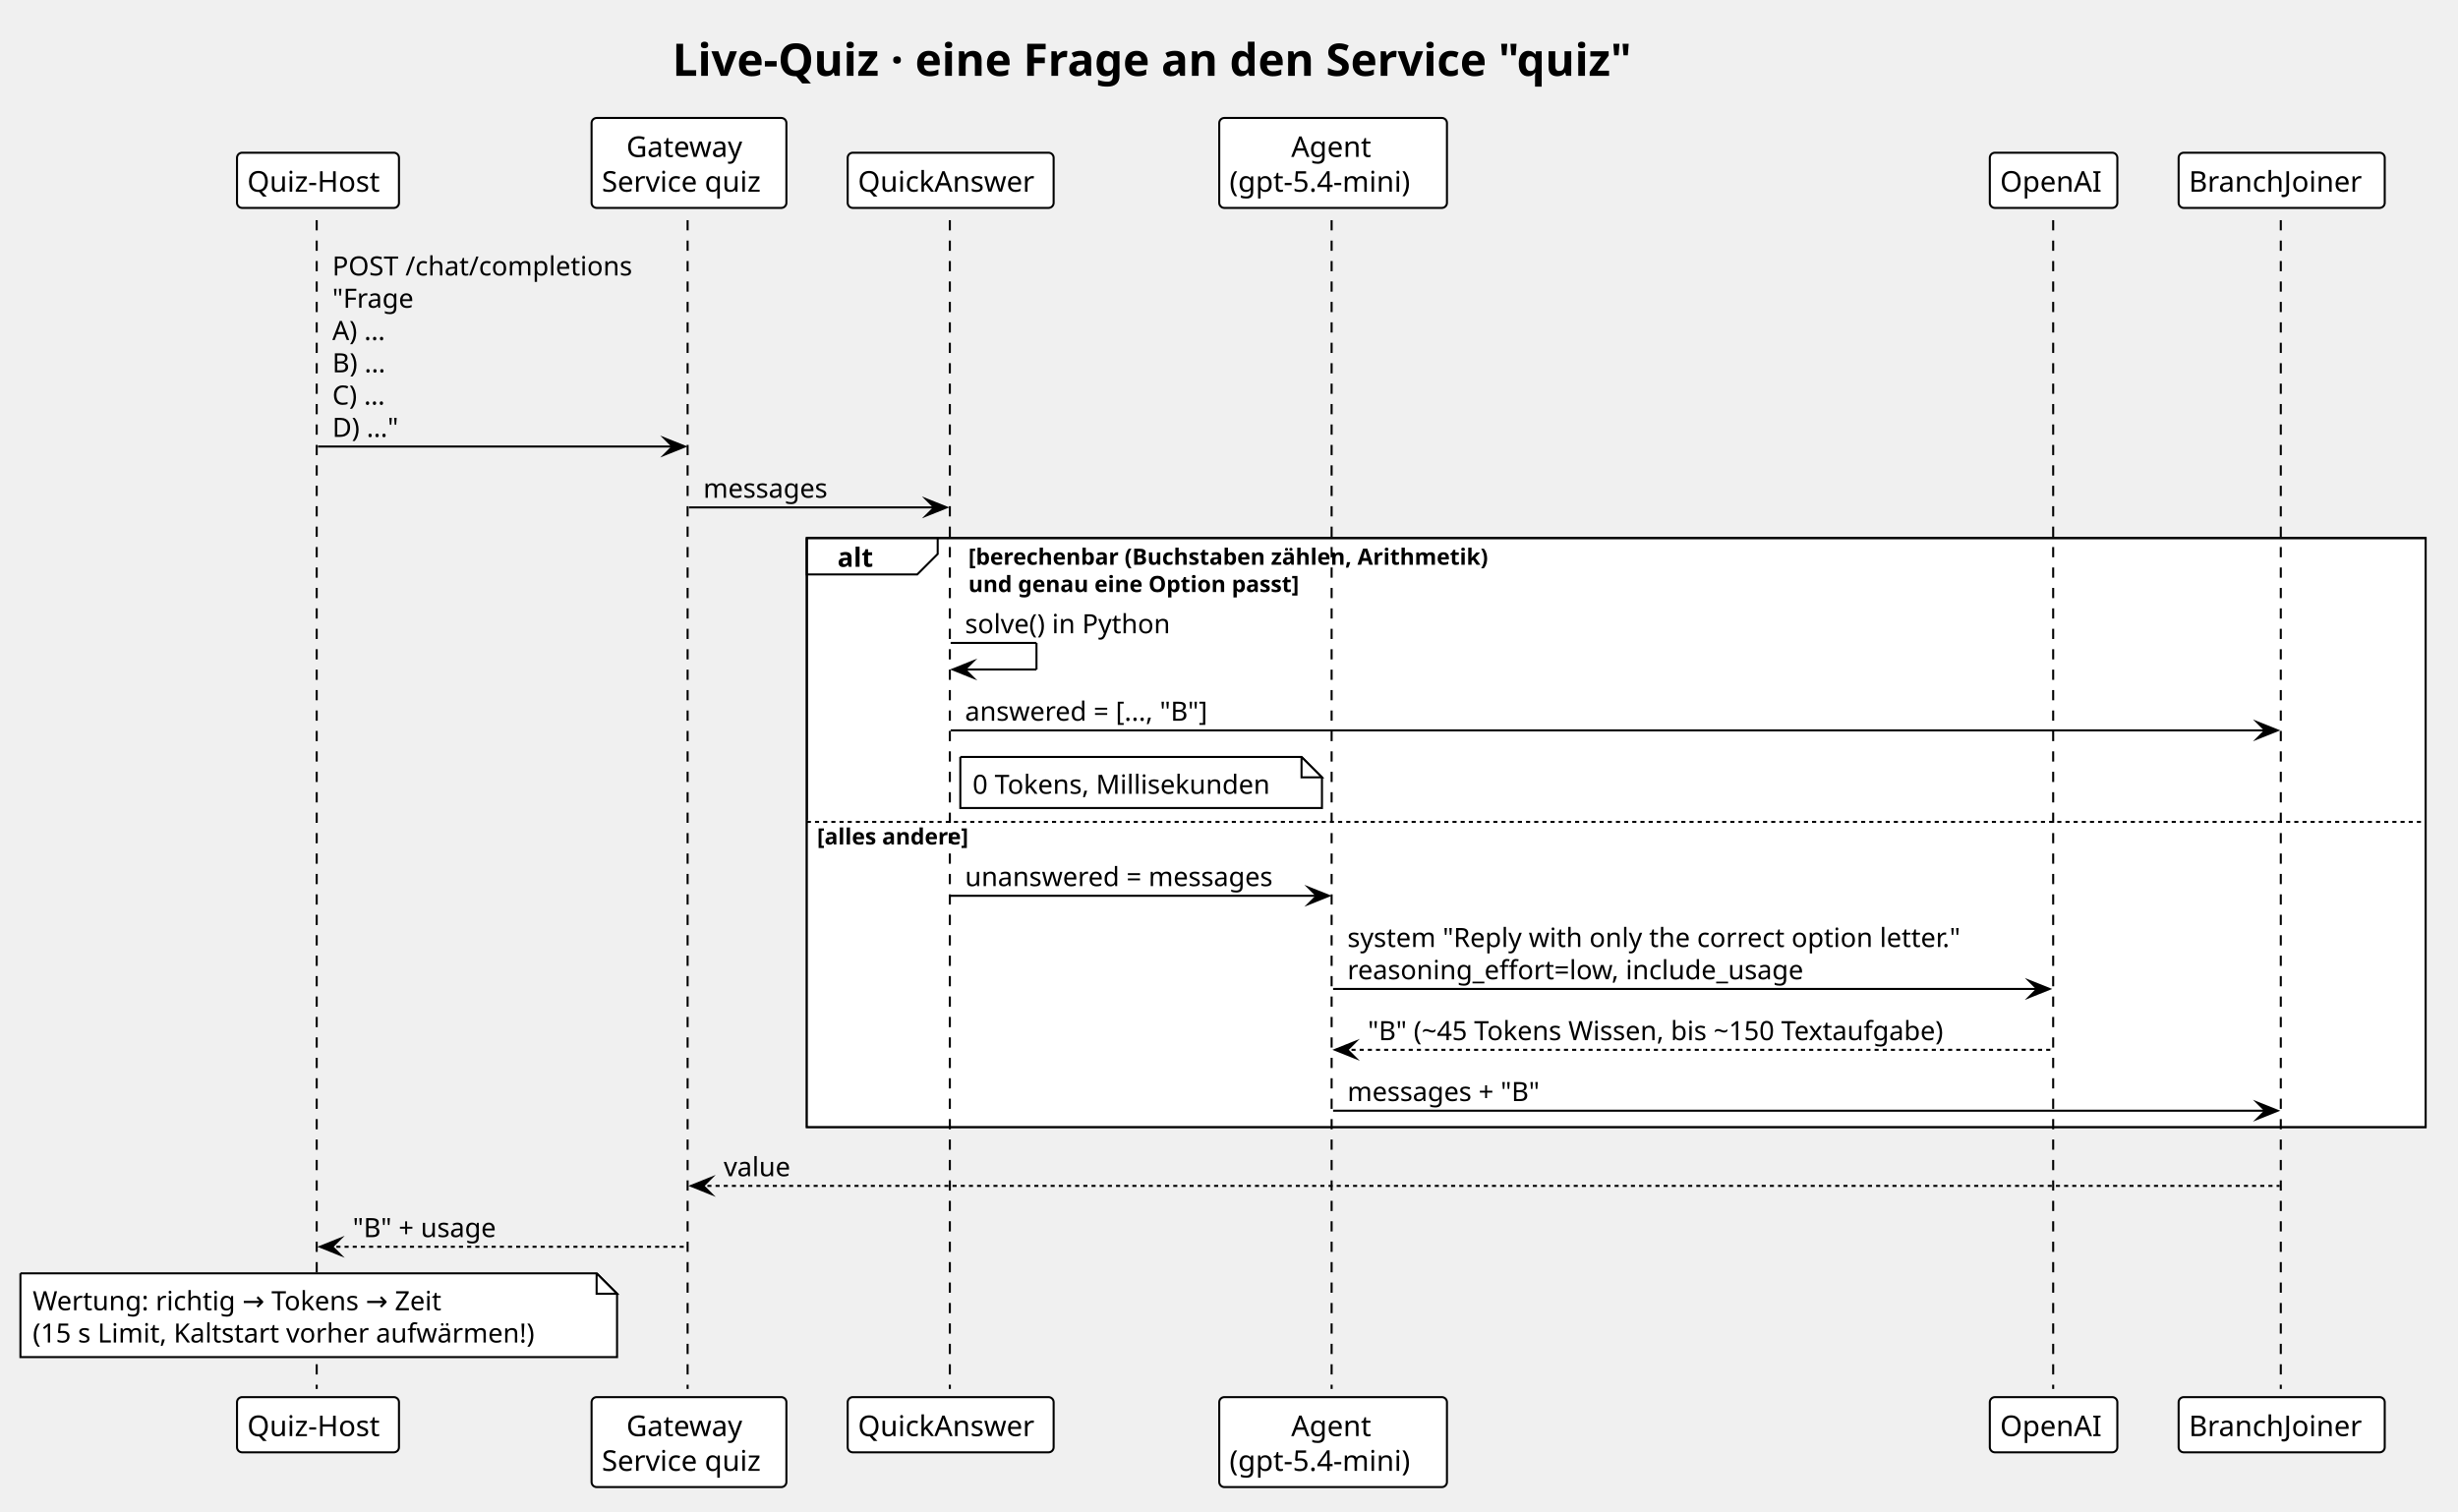
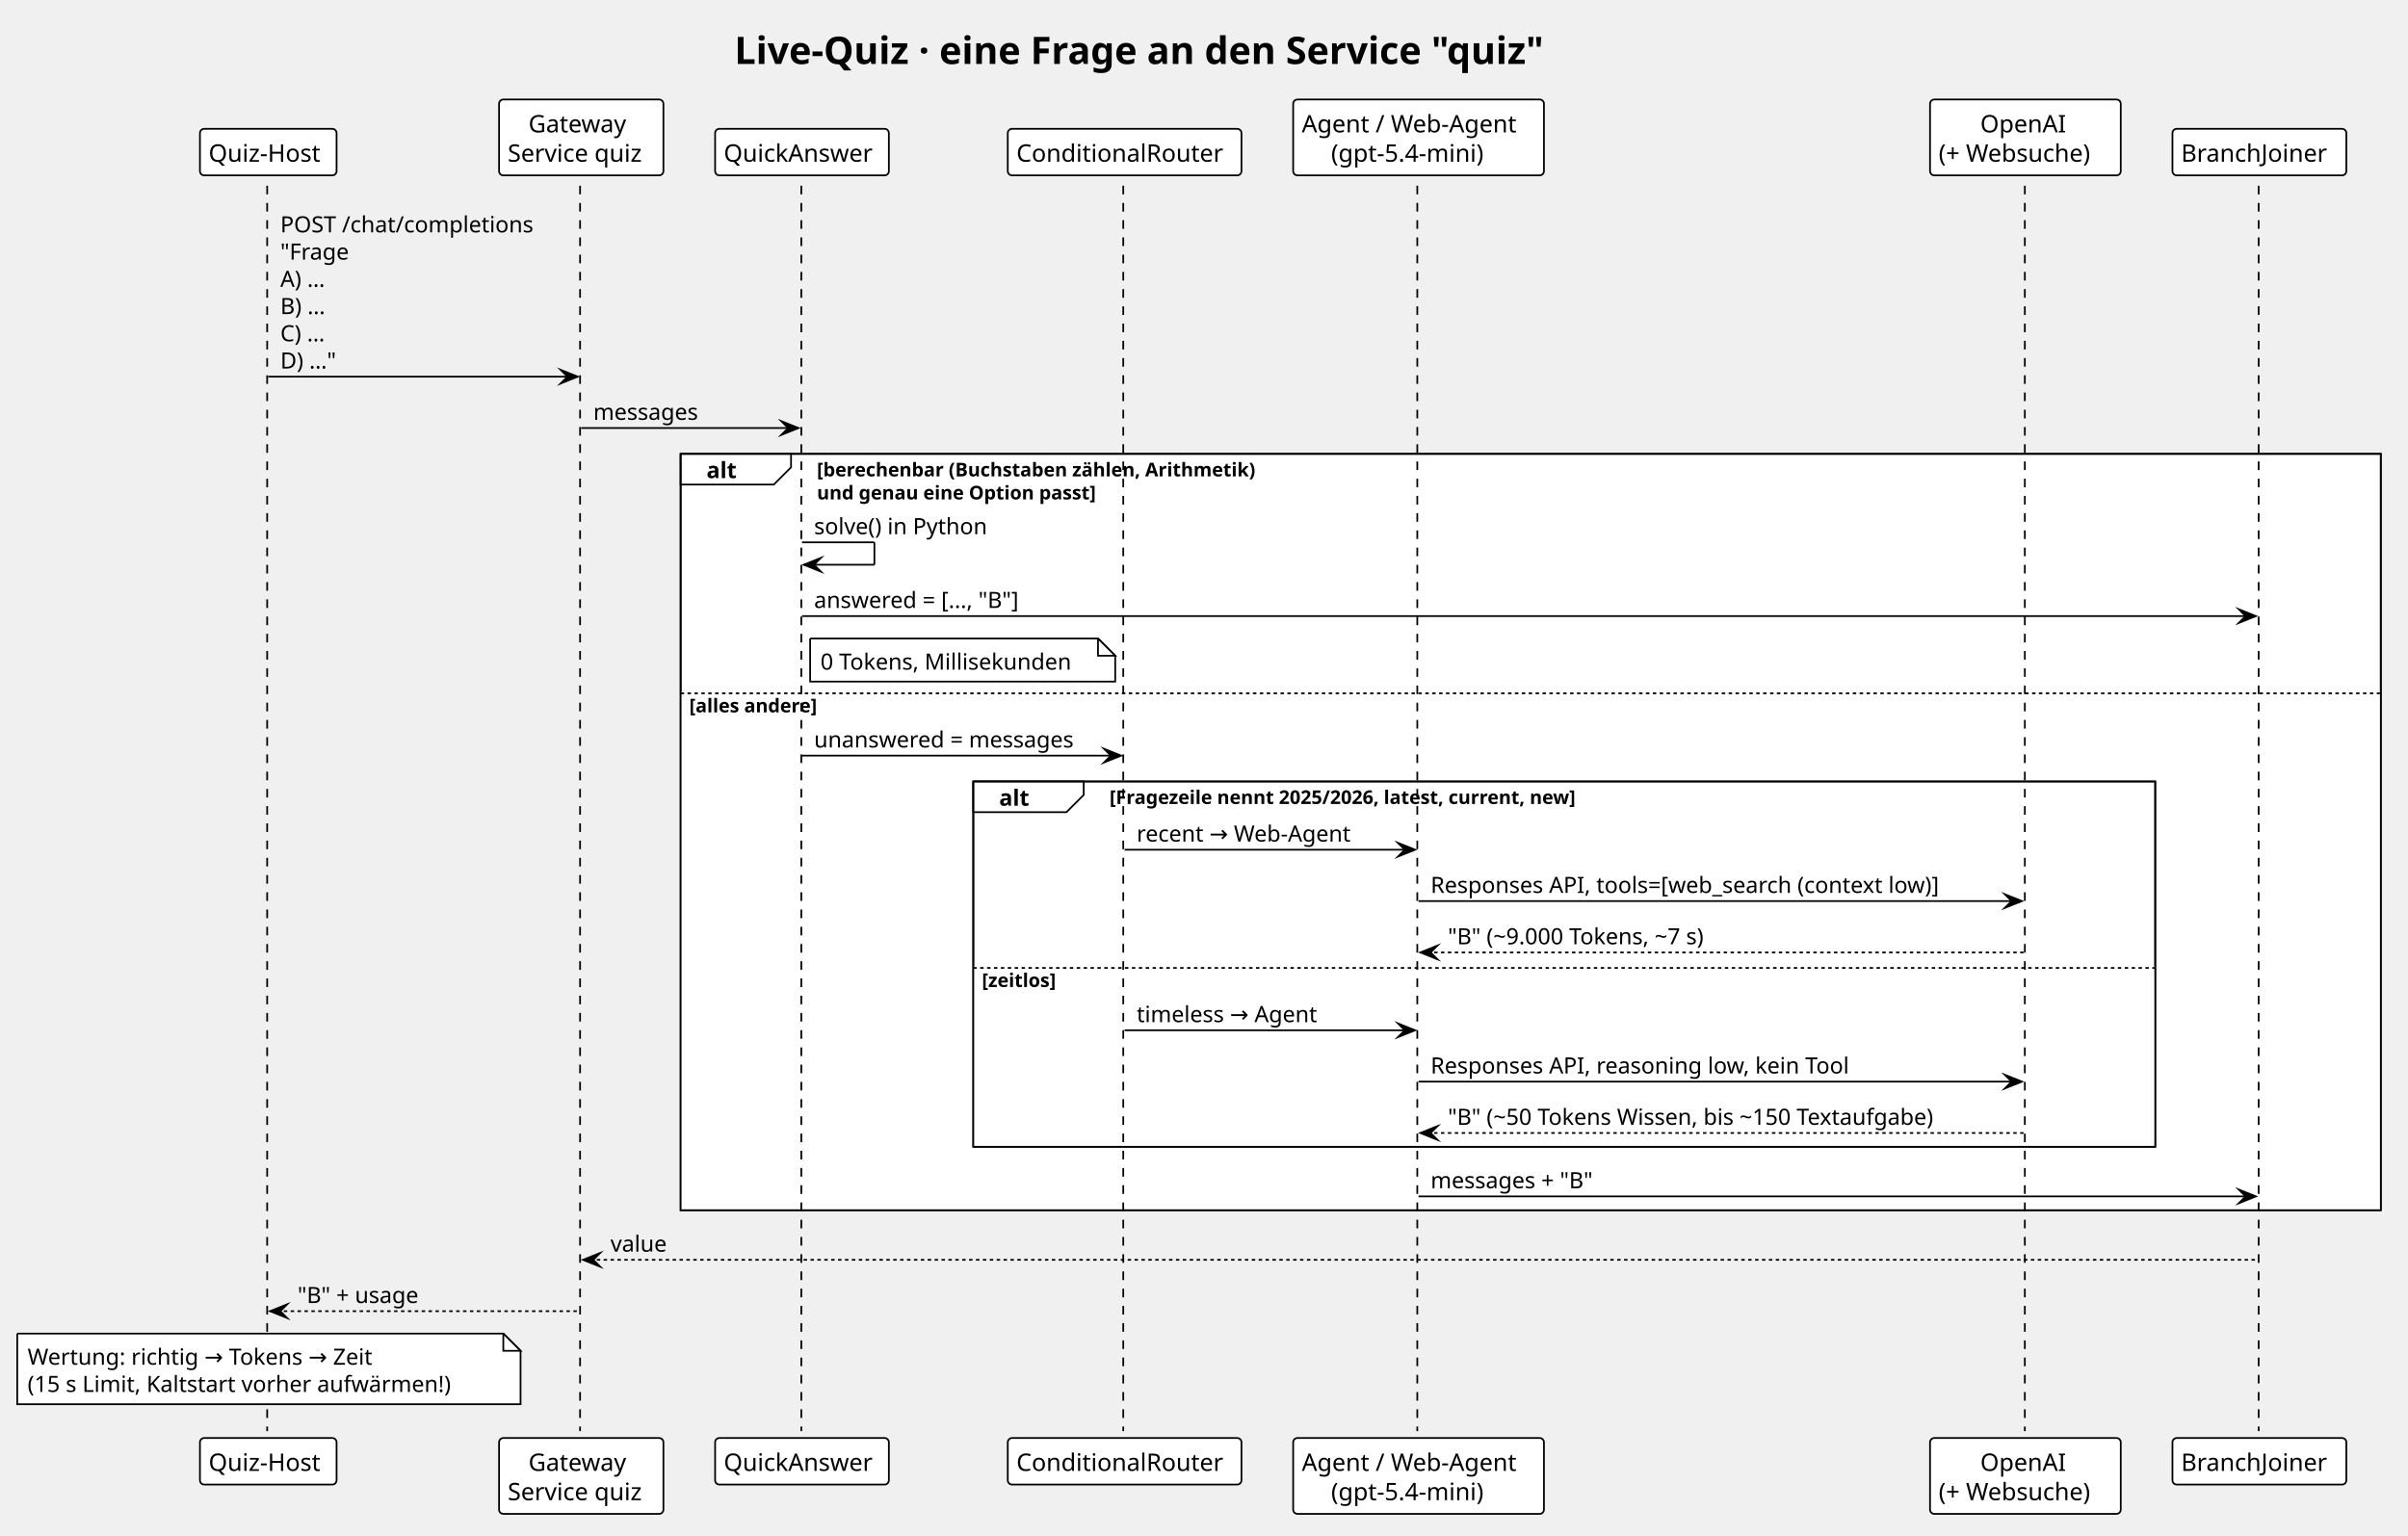
- <svg xmlns="http://www.w3.org/2000/svg" contentStyleType="text/css" data-diagram-type="SEQUENCE" height="740px" preserveAspectRatio="none" style="width:1203px;height:740px;background:#FFFFFF;" version="1.1" viewBox="0 0 1203 740" width="1203px" zoomAndPan="magnify">
+ <svg xmlns="http://www.w3.org/2000/svg" contentStyleType="text/css" data-diagram-type="SEQUENCE" height="891px" preserveAspectRatio="none" style="width:1397px;height:891px;background:#FFFFFF;" version="1.1" viewBox="0 0 1397 891" width="1397px" zoomAndPan="magnify">
  <defs />
  <g>
    <g class="title" data-source-line="3">
-       <text fill="#000000" font-family="Verdana" font-size="22" font-weight="700" lengthAdjust="spacing" textLength="543.082" x="329.029" y="37.118">Live-Quiz · eine Frage an den Service "quiz"</text>
-     </g>
-     <rect fill="#FFFFFF" height="288.3" style="stroke:#000000;stroke-width:1;" width="792.261" x="394.878" y="263.362" />
-     <rect fill="#FFFFFF" height="150.365" style="stroke:none;stroke-width:1;" width="792.261" x="394.878" y="401.296" />
+       <text fill="#000000" font-family="Verdana" font-size="22" font-weight="700" lengthAdjust="spacing" textLength="543.082" x="426.072" y="37.118">Live-Quiz · eine Frage an den Service "quiz"</text>
+     </g>
+     <rect fill="#FFFFFF" height="438.866" style="stroke:#000000;stroke-width:1;" width="986.349" x="394.878" y="263.362" />
+     <rect fill="#FFFFFF" height="300.931" style="stroke:none;stroke-width:1;" width="986.349" x="394.878" y="401.296" />
+     <rect fill="#FFFFFF" height="211.964" style="stroke:#000000;stroke-width:1;" width="685.7" x="564.657" y="453.464" />
+     <rect fill="#FFFFFF" height="104.767" style="stroke:none;stroke-width:1;" width="685.7" x="564.657" y="560.662" />
    <g class="participant-lifeline" data-entity-uid="part1" data-qualified-name="Host" data-source-line="5" id="part1-lifeline">
      <g>
-         <rect fill="#000000" fill-opacity="0" height="572.092" width="8" x="151.631" y="107.767" />
-         <line style="stroke:#000000;stroke-width:1;stroke-dasharray:5,5;" x1="155" x2="155" y1="107.767" y2="679.859" />
+         <rect fill="#000000" fill-opacity="0" height="722.658" width="8" x="151.631" y="107.767" />
+         <line style="stroke:#000000;stroke-width:1;stroke-dasharray:5,5;" x1="155" x2="155" y1="107.767" y2="830.425" />
      </g>
    </g>
    <g class="participant-lifeline" data-entity-uid="part2" data-qualified-name="GW" data-source-line="6" id="part2-lifeline">
      <g>
-         <rect fill="#000000" fill-opacity="0" height="572.092" width="8" x="333.205" y="107.767" />
-         <line style="stroke:#000000;stroke-width:1;stroke-dasharray:5,5;" x1="336.532" x2="336.532" y1="107.767" y2="679.859" />
+         <rect fill="#000000" fill-opacity="0" height="722.658" width="8" x="333.205" y="107.767" />
+         <line style="stroke:#000000;stroke-width:1;stroke-dasharray:5,5;" x1="336.532" x2="336.532" y1="107.767" y2="830.425" />
      </g>
    </g>
    <g class="participant-lifeline" data-entity-uid="part3" data-qualified-name="QA" data-source-line="7" id="part3-lifeline">
      <g>
-         <rect fill="#000000" fill-opacity="0" height="572.092" width="8" x="461.276" y="107.767" />
-         <line style="stroke:#000000;stroke-width:1;stroke-dasharray:5,5;" x1="464.878" x2="464.878" y1="107.767" y2="679.859" />
-       </g>
-     </g>
-     <g class="participant-lifeline" data-entity-uid="part4" data-qualified-name="Agent" data-source-line="8" id="part4-lifeline">
-       <g>
-         <rect fill="#000000" fill-opacity="0" height="572.092" width="8" x="648.449" y="107.767" />
-         <line style="stroke:#000000;stroke-width:1;stroke-dasharray:5,5;" x1="651.726" x2="651.726" y1="107.767" y2="679.859" />
-       </g>
-     </g>
-     <g class="participant-lifeline" data-entity-uid="part5" data-qualified-name="OAI" data-source-line="9" id="part5-lifeline">
-       <g>
-         <rect fill="#000000" fill-opacity="0" height="572.092" width="8" x="1001.067" y="107.767" />
-         <line style="stroke:#000000;stroke-width:1;stroke-dasharray:5,5;" x1="1004.865" x2="1004.865" y1="107.767" y2="679.859" />
-       </g>
-     </g>
-     <g class="participant-lifeline" data-entity-uid="part6" data-qualified-name="Join" data-source-line="10" id="part6-lifeline">
-       <g>
-         <rect fill="#000000" fill-opacity="0" height="572.092" width="8" x="1112.704" y="107.767" />
-         <line style="stroke:#000000;stroke-width:1;stroke-dasharray:5,5;" x1="1116.269" x2="1116.269" y1="107.767" y2="679.859" />
+         <rect fill="#000000" fill-opacity="0" height="722.658" width="8" x="461.276" y="107.767" />
+         <line style="stroke:#000000;stroke-width:1;stroke-dasharray:5,5;" x1="464.878" x2="464.878" y1="107.767" y2="830.425" />
+       </g>
+     </g>
+     <g class="participant-lifeline" data-entity-uid="part4" data-qualified-name="Router" data-source-line="8" id="part4-lifeline">
+       <g>
+         <rect fill="#000000" fill-opacity="0" height="722.658" width="8" x="648.449" y="107.767" />
+         <line style="stroke:#000000;stroke-width:1;stroke-dasharray:5,5;" x1="651.657" x2="651.657" y1="107.767" y2="830.425" />
+       </g>
+     </g>
+     <g class="participant-lifeline" data-entity-uid="part5" data-qualified-name="Agent" data-source-line="9" id="part5-lifeline">
+       <g>
+         <rect fill="#000000" fill-opacity="0" height="722.658" width="8" x="818.981" y="107.767" />
+         <line style="stroke:#000000;stroke-width:1;stroke-dasharray:5,5;" x1="822.24" x2="822.24" y1="107.767" y2="830.425" />
+       </g>
+     </g>
+     <g class="participant-lifeline" data-entity-uid="part6" data-qualified-name="OAI" data-source-line="10" id="part6-lifeline">
+       <g>
+         <rect fill="#000000" fill-opacity="0" height="722.658" width="8" x="1171.034" y="107.767" />
+         <line style="stroke:#000000;stroke-width:1;stroke-dasharray:5,5;" x1="1174.711" x2="1174.711" y1="107.767" y2="830.425" />
+       </g>
+     </g>
+     <g class="participant-lifeline" data-entity-uid="part7" data-qualified-name="Join" data-source-line="11" id="part7-lifeline">
+       <g>
+         <rect fill="#000000" fill-opacity="0" height="722.658" width="8" x="1306.792" y="107.767" />
+         <line style="stroke:#000000;stroke-width:1;stroke-dasharray:5,5;" x1="1310.357" x2="1310.357" y1="107.767" y2="830.425" />
      </g>
    </g>
    <g class="participant participant-head" data-entity-uid="part1" data-qualified-name="Host" data-source-line="5" id="part1-head">
      <rect fill="#FFFFFF" height="27.015" rx="2.5" ry="2.5" style="stroke:#000000;stroke-width:1;" width="79.262" x="116" y="74.752" />
      <text fill="#000000" font-family="Verdana" font-size="14" lengthAdjust="spacing" textLength="69.262" x="121" y="93.827">Quiz-Host</text>
    </g>
    <g class="participant participant-tail" data-entity-uid="part1" data-qualified-name="Host" data-source-line="5" id="part1-tail">
-       <rect fill="#FFFFFF" height="27.015" rx="2.5" ry="2.5" style="stroke:#000000;stroke-width:1;" width="79.262" x="116" y="683.859" />
-       <text fill="#000000" font-family="Verdana" font-size="14" lengthAdjust="spacing" textLength="69.262" x="121" y="702.934">Quiz-Host</text>
+       <rect fill="#FFFFFF" height="27.015" rx="2.5" ry="2.5" style="stroke:#000000;stroke-width:1;" width="79.262" x="116" y="834.425" />
+       <text fill="#000000" font-family="Verdana" font-size="14" lengthAdjust="spacing" textLength="69.262" x="121" y="853.5">Quiz-Host</text>
    </g>
    <g class="participant participant-head" data-entity-uid="part2" data-qualified-name="GW" data-source-line="6" id="part2-head">
      <rect fill="#FFFFFF" height="44.029" rx="2.5" ry="2.5" style="stroke:#000000;stroke-width:1;" width="95.347" x="289.532" y="57.737" />
      <text fill="#000000" font-family="Verdana" font-size="14" lengthAdjust="spacing" textLength="61.27" x="306.57" y="76.812">Gateway</text>
      <text fill="#000000" font-family="Verdana" font-size="14" lengthAdjust="spacing" textLength="85.347" x="294.532" y="93.827">Service quiz</text>
    </g>
    <g class="participant participant-tail" data-entity-uid="part2" data-qualified-name="GW" data-source-line="6" id="part2-tail">
-       <rect fill="#FFFFFF" height="44.029" rx="2.5" ry="2.5" style="stroke:#000000;stroke-width:1;" width="95.347" x="289.532" y="683.859" />
-       <text fill="#000000" font-family="Verdana" font-size="14" lengthAdjust="spacing" textLength="61.27" x="306.57" y="702.934">Gateway</text>
-       <text fill="#000000" font-family="Verdana" font-size="14" lengthAdjust="spacing" textLength="85.347" x="294.532" y="719.949">Service quiz</text>
+       <rect fill="#FFFFFF" height="44.029" rx="2.5" ry="2.5" style="stroke:#000000;stroke-width:1;" width="95.347" x="289.532" y="834.425" />
+       <text fill="#000000" font-family="Verdana" font-size="14" lengthAdjust="spacing" textLength="61.27" x="306.57" y="853.5">Gateway</text>
+       <text fill="#000000" font-family="Verdana" font-size="14" lengthAdjust="spacing" textLength="85.347" x="294.532" y="870.515">Service quiz</text>
    </g>
    <g class="participant participant-head" data-entity-uid="part3" data-qualified-name="QA" data-source-line="7" id="part3-head">
      <rect fill="#FFFFFF" height="27.015" rx="2.5" ry="2.5" style="stroke:#000000;stroke-width:1;" width="100.795" x="414.878" y="74.752" />
      <text fill="#000000" font-family="Verdana" font-size="14" lengthAdjust="spacing" textLength="90.795" x="419.878" y="93.827">QuickAnswer</text>
    </g>
    <g class="participant participant-tail" data-entity-uid="part3" data-qualified-name="QA" data-source-line="7" id="part3-tail">
-       <rect fill="#FFFFFF" height="27.015" rx="2.5" ry="2.5" style="stroke:#000000;stroke-width:1;" width="100.795" x="414.878" y="683.859" />
-       <text fill="#000000" font-family="Verdana" font-size="14" lengthAdjust="spacing" textLength="90.795" x="419.878" y="702.934">QuickAnswer</text>
-     </g>
-     <g class="participant participant-head" data-entity-uid="part4" data-qualified-name="Agent" data-source-line="8" id="part4-head">
-       <rect fill="#FFFFFF" height="44.029" rx="2.5" ry="2.5" style="stroke:#000000;stroke-width:1;" width="111.445" x="596.726" y="57.737" />
-       <text fill="#000000" font-family="Verdana" font-size="14" lengthAdjust="spacing" textLength="41.009" x="631.944" y="76.812">Agent</text>
-       <text fill="#000000" font-family="Verdana" font-size="14" lengthAdjust="spacing" textLength="101.445" x="601.726" y="93.827">(gpt-5.4-mini)</text>
-     </g>
-     <g class="participant participant-tail" data-entity-uid="part4" data-qualified-name="Agent" data-source-line="8" id="part4-tail">
-       <rect fill="#FFFFFF" height="44.029" rx="2.5" ry="2.5" style="stroke:#000000;stroke-width:1;" width="111.445" x="596.726" y="683.859" />
-       <text fill="#000000" font-family="Verdana" font-size="14" lengthAdjust="spacing" textLength="41.009" x="631.944" y="702.934">Agent</text>
-       <text fill="#000000" font-family="Verdana" font-size="14" lengthAdjust="spacing" textLength="101.445" x="601.726" y="719.949">(gpt-5.4-mini)</text>
-     </g>
-     <g class="participant participant-head" data-entity-uid="part5" data-qualified-name="OAI" data-source-line="9" id="part5-head">
-       <rect fill="#FFFFFF" height="27.015" rx="2.5" ry="2.5" style="stroke:#000000;stroke-width:1;" width="62.404" x="973.865" y="74.752" />
-       <text fill="#000000" font-family="Verdana" font-size="14" lengthAdjust="spacing" textLength="52.404" x="978.865" y="93.827">OpenAI</text>
-     </g>
-     <g class="participant participant-tail" data-entity-uid="part5" data-qualified-name="OAI" data-source-line="9" id="part5-tail">
-       <rect fill="#FFFFFF" height="27.015" rx="2.5" ry="2.5" style="stroke:#000000;stroke-width:1;" width="62.404" x="973.865" y="683.859" />
-       <text fill="#000000" font-family="Verdana" font-size="14" lengthAdjust="spacing" textLength="52.404" x="978.865" y="702.934">OpenAI</text>
-     </g>
-     <g class="participant participant-head" data-entity-uid="part6" data-qualified-name="Join" data-source-line="10" id="part6-head">
-       <rect fill="#FFFFFF" height="27.015" rx="2.5" ry="2.5" style="stroke:#000000;stroke-width:1;" width="100.87" x="1066.269" y="74.752" />
-       <text fill="#000000" font-family="Verdana" font-size="14" lengthAdjust="spacing" textLength="90.87" x="1071.269" y="93.827">BranchJoiner</text>
-     </g>
-     <g class="participant participant-tail" data-entity-uid="part6" data-qualified-name="Join" data-source-line="10" id="part6-tail">
-       <rect fill="#FFFFFF" height="27.015" rx="2.5" ry="2.5" style="stroke:#000000;stroke-width:1;" width="100.87" x="1066.269" y="683.859" />
-       <text fill="#000000" font-family="Verdana" font-size="14" lengthAdjust="spacing" textLength="90.87" x="1071.269" y="702.934">BranchJoiner</text>
-     </g>
-     <g class="message" data-entity-1="part1" data-entity-2="part2" data-source-line="12" id="msg1">
+       <rect fill="#FFFFFF" height="27.015" rx="2.5" ry="2.5" style="stroke:#000000;stroke-width:1;" width="100.795" x="414.878" y="834.425" />
+       <text fill="#000000" font-family="Verdana" font-size="14" lengthAdjust="spacing" textLength="90.795" x="419.878" y="853.5">QuickAnswer</text>
+     </g>
+     <g class="participant participant-head" data-entity-uid="part4" data-qualified-name="Router" data-source-line="8" id="part4-head">
+       <rect fill="#FFFFFF" height="27.015" rx="2.5" ry="2.5" style="stroke:#000000;stroke-width:1;" width="135.583" x="584.657" y="74.752" />
+       <text fill="#000000" font-family="Verdana" font-size="14" lengthAdjust="spacing" textLength="125.583" x="589.657" y="93.827">ConditionalRouter</text>
+     </g>
+     <g class="participant participant-tail" data-entity-uid="part4" data-qualified-name="Router" data-source-line="8" id="part4-tail">
+       <rect fill="#FFFFFF" height="27.015" rx="2.5" ry="2.5" style="stroke:#000000;stroke-width:1;" width="135.583" x="584.657" y="834.425" />
+       <text fill="#000000" font-family="Verdana" font-size="14" lengthAdjust="spacing" textLength="125.583" x="589.657" y="853.5">ConditionalRouter</text>
+     </g>
+     <g class="participant participant-head" data-entity-uid="part5" data-qualified-name="Agent" data-source-line="9" id="part5-head">
+       <rect fill="#FFFFFF" height="44.029" rx="2.5" ry="2.5" style="stroke:#000000;stroke-width:1;" width="145.481" x="750.24" y="57.737" />
+       <text fill="#000000" font-family="Verdana" font-size="14" lengthAdjust="spacing" textLength="135.481" x="755.24" y="76.812">Agent / Web-Agent</text>
+       <text fill="#000000" font-family="Verdana" font-size="14" lengthAdjust="spacing" textLength="101.445" x="772.258" y="93.827">(gpt-5.4-mini)</text>
+     </g>
+     <g class="participant participant-tail" data-entity-uid="part5" data-qualified-name="Agent" data-source-line="9" id="part5-tail">
+       <rect fill="#FFFFFF" height="44.029" rx="2.5" ry="2.5" style="stroke:#000000;stroke-width:1;" width="145.481" x="750.24" y="834.425" />
+       <text fill="#000000" font-family="Verdana" font-size="14" lengthAdjust="spacing" textLength="135.481" x="755.24" y="853.5">Agent / Web-Agent</text>
+       <text fill="#000000" font-family="Verdana" font-size="14" lengthAdjust="spacing" textLength="101.445" x="772.258" y="870.515">(gpt-5.4-mini)</text>
+     </g>
+     <g class="participant participant-head" data-entity-uid="part6" data-qualified-name="OAI" data-source-line="10" id="part6-head">
+       <rect fill="#FFFFFF" height="44.029" rx="2.5" ry="2.5" style="stroke:#000000;stroke-width:1;" width="110.645" x="1119.711" y="57.737" />
+       <text fill="#000000" font-family="Verdana" font-size="14" lengthAdjust="spacing" textLength="52.404" x="1148.832" y="76.812">OpenAI</text>
+       <text fill="#000000" font-family="Verdana" font-size="14" lengthAdjust="spacing" textLength="100.645" x="1124.711" y="93.827">(+ Websuche)</text>
+     </g>
+     <g class="participant participant-tail" data-entity-uid="part6" data-qualified-name="OAI" data-source-line="10" id="part6-tail">
+       <rect fill="#FFFFFF" height="44.029" rx="2.5" ry="2.5" style="stroke:#000000;stroke-width:1;" width="110.645" x="1119.711" y="834.425" />
+       <text fill="#000000" font-family="Verdana" font-size="14" lengthAdjust="spacing" textLength="52.404" x="1148.832" y="853.5">OpenAI</text>
+       <text fill="#000000" font-family="Verdana" font-size="14" lengthAdjust="spacing" textLength="100.645" x="1124.711" y="870.515">(+ Websuche)</text>
+     </g>
+     <g class="participant participant-head" data-entity-uid="part7" data-qualified-name="Join" data-source-line="11" id="part7-head">
+       <rect fill="#FFFFFF" height="27.015" rx="2.5" ry="2.5" style="stroke:#000000;stroke-width:1;" width="100.87" x="1260.357" y="74.752" />
+       <text fill="#000000" font-family="Verdana" font-size="14" lengthAdjust="spacing" textLength="90.87" x="1265.357" y="93.827">BranchJoiner</text>
+     </g>
+     <g class="participant participant-tail" data-entity-uid="part7" data-qualified-name="Join" data-source-line="11" id="part7-tail">
+       <rect fill="#FFFFFF" height="27.015" rx="2.5" ry="2.5" style="stroke:#000000;stroke-width:1;" width="100.87" x="1260.357" y="834.425" />
+       <text fill="#000000" font-family="Verdana" font-size="14" lengthAdjust="spacing" textLength="90.87" x="1265.357" y="853.5">BranchJoiner</text>
+     </g>
+     <g class="message" data-entity-1="part1" data-entity-2="part2" data-source-line="13" id="msg1">
      <polygon fill="#000000" points="325.205,214.562,335.205,218.562,325.205,222.562,329.205,218.562" style="stroke:#000000;stroke-width:1;stroke-linejoin:miter;stroke-miterlimit:10;" />
      <line style="stroke:#000000;stroke-width:1;" x1="155.631" x2="331.205" y1="218.562" y2="218.562" />
      <text fill="#000000" font-family="Verdana" font-size="13" lengthAdjust="spacing" textLength="157.574" x="162.631" y="134.836">POST /chat/completions</text>
      <text fill="#000000" font-family="Verdana" font-size="13" lengthAdjust="spacing" textLength="42.637" x="162.631" y="150.636">"Frage</text>
      <text fill="#000000" font-family="Verdana" font-size="13" lengthAdjust="spacing" textLength="29.999" x="162.631" y="166.435">A) …</text>
      <text fill="#000000" font-family="Verdana" font-size="13" lengthAdjust="spacing" textLength="30.024" x="162.631" y="182.234">B) …</text>
      <text fill="#000000" font-family="Verdana" font-size="13" lengthAdjust="spacing" textLength="30.189" x="162.631" y="198.034">C) …</text>
      <text fill="#000000" font-family="Verdana" font-size="13" lengthAdjust="spacing" textLength="37.096" x="162.631" y="213.833">D) …"</text>
    </g>
-     <g class="message" data-entity-1="part2" data-entity-2="part3" data-source-line="13" id="msg2">
+     <g class="message" data-entity-1="part2" data-entity-2="part3" data-source-line="14" id="msg2">
      <polygon fill="#000000" points="453.276,244.362,463.276,248.362,453.276,252.362,457.276,248.362" style="stroke:#000000;stroke-width:1;stroke-linejoin:miter;stroke-miterlimit:10;" />
      <line style="stroke:#000000;stroke-width:1;" x1="337.205" x2="459.276" y1="248.362" y2="248.362" />
      <text fill="#000000" font-family="Verdana" font-size="13" lengthAdjust="spacing" textLength="64.359" x="344.205" y="243.632">messages</text>
    </g>
    <path d="M394.878,263.362 L458.928,263.362 L458.928,271.161 L448.928,281.161 L394.878,281.161 L394.878,263.362" fill="#FFFFFF" style="stroke:#000000;stroke-width:1;" />
-     <rect fill="none" height="288.3" style="stroke:#000000;stroke-width:1;" width="792.261" x="394.878" y="263.362" />
+     <rect fill="none" height="438.866" style="stroke:#000000;stroke-width:1;" width="986.349" x="394.878" y="263.362" />
    <text fill="#000000" font-family="Verdana" font-size="13" font-weight="700" lengthAdjust="spacing" textLength="19.049" x="409.878" y="277.432">alt</text>
    <text fill="#000000" font-family="Verdana" font-size="11" font-weight="700" lengthAdjust="spacing" textLength="289.513" x="473.928" y="276.421">[berechenbar (Buchstaben zählen, Arithmetik)</text>
    <text fill="#000000" font-family="Verdana" font-size="11" font-weight="700" lengthAdjust="spacing" textLength="182.907" x="473.928" y="289.79">und genau eine Option passt]</text>
-     <g class="message" data-entity-1="part3" data-entity-2="part3" data-source-line="15" id="msg3">
+     <g class="message" data-entity-1="part3" data-entity-2="part3" data-source-line="16" id="msg3">
      <line style="stroke:#000000;stroke-width:1;" x1="465.276" x2="507.276" y1="314.698" y2="314.698" />
      <line style="stroke:#000000;stroke-width:1;" x1="507.276" x2="507.276" y1="314.698" y2="327.698" />
      <line style="stroke:#000000;stroke-width:1;" x1="466.276" x2="507.276" y1="327.698" y2="327.698" />
      <polygon fill="#000000" points="476.276,323.698,466.276,327.698,476.276,331.698,472.276,327.698" style="stroke:#000000;stroke-width:1;stroke-linejoin:miter;stroke-miterlimit:10;" />
      <text fill="#000000" font-family="Verdana" font-size="13" lengthAdjust="spacing" textLength="111.408" x="472.276" y="309.968">solve() in Python</text>
    </g>
-     <g class="message" data-entity-1="part3" data-entity-2="part6" data-source-line="16" id="msg4">
-       <polygon fill="#000000" points="1104.704,353.497,1114.704,357.497,1104.704,361.497,1108.704,357.497" style="stroke:#000000;stroke-width:1;stroke-linejoin:miter;stroke-miterlimit:10;" />
-       <line style="stroke:#000000;stroke-width:1;" x1="465.276" x2="1110.704" y1="357.497" y2="357.497" />
+     <g class="message" data-entity-1="part3" data-entity-2="part7" data-source-line="17" id="msg4">
+       <polygon fill="#000000" points="1298.792,353.497,1308.792,357.497,1298.792,361.497,1302.792,357.497" style="stroke:#000000;stroke-width:1;stroke-linejoin:miter;stroke-miterlimit:10;" />
+       <line style="stroke:#000000;stroke-width:1;" x1="465.276" x2="1304.792" y1="357.497" y2="357.497" />
      <text fill="#000000" font-family="Verdana" font-size="13" lengthAdjust="spacing" textLength="138.5" x="472.276" y="352.768">answered = [..., "B"]</text>
    </g>
    <path d="M470,370.497 L470,395.497 L647,395.497 L647,380.497 L637,370.497 L470,370.497" fill="#FFFFFF" style="stroke:#000000;stroke-width:1;" />
    <path d="M637,370.497 L637,380.497 L647,380.497 L637,370.497" fill="#FFFFFF" style="stroke:#000000;stroke-width:1;" />
    <text fill="#000000" font-family="Verdana" font-size="13" lengthAdjust="spacing" textLength="156.432" x="476" y="388.567">0 Tokens, Millisekunden</text>
-     <line style="stroke:#000000;stroke-width:1;stroke-dasharray:2,2;" x1="394.878" x2="1187.139" y1="402.296" y2="402.296" />
+     <line style="stroke:#000000;stroke-width:1;stroke-dasharray:2,2;" x1="394.878" x2="1381.227" y1="402.296" y2="402.296" />
    <text fill="#000000" font-family="Verdana" font-size="11" font-weight="700" lengthAdjust="spacing" textLength="87.366" x="399.878" y="413.356">[alles andere]</text>
-     <g class="message" data-entity-1="part3" data-entity-2="part4" data-source-line="19" id="msg5">
+     <g class="message" data-entity-1="part3" data-entity-2="part4" data-source-line="20" id="msg5">
      <polygon fill="#000000" points="640.449,434.464,650.449,438.464,640.449,442.464,644.449,438.464" style="stroke:#000000;stroke-width:1;stroke-linejoin:miter;stroke-miterlimit:10;" />
      <line style="stroke:#000000;stroke-width:1;" x1="465.276" x2="646.449" y1="438.464" y2="438.464" />
      <text fill="#000000" font-family="Verdana" font-size="13" lengthAdjust="spacing" textLength="163.173" x="472.276" y="433.735">unanswered = messages</text>
    </g>
-     <g class="message" data-entity-1="part4" data-entity-2="part5" data-source-line="20" id="msg6">
-       <polygon fill="#000000" points="993.067,480.063,1003.067,484.063,993.067,488.063,997.067,484.063" style="stroke:#000000;stroke-width:1;stroke-linejoin:miter;stroke-miterlimit:10;" />
-       <line style="stroke:#000000;stroke-width:1;" x1="652.449" x2="999.067" y1="484.063" y2="484.063" />
-       <text fill="#000000" font-family="Verdana" font-size="13" lengthAdjust="spacing" textLength="328.618" x="659.449" y="463.534">system "Reply with only the correct option letter."</text>
-       <text fill="#000000" font-family="Verdana" font-size="13" lengthAdjust="spacing" textLength="242.747" x="659.449" y="479.334">reasoning_effort=low, include_usage</text>
-     </g>
-     <g class="message" data-entity-1="part5" data-entity-2="part4" data-source-line="21" id="msg7">
-       <polygon fill="#000000" points="663.449,509.862,653.449,513.862,663.449,517.862,659.449,513.862" style="stroke:#000000;stroke-width:1;stroke-linejoin:miter;stroke-miterlimit:10;" />
-       <line style="stroke:#000000;stroke-width:1;stroke-dasharray:2,2;" x1="657.449" x2="1004.067" y1="513.862" y2="513.862" />
-       <text fill="#000000" font-family="Verdana" font-size="13" lengthAdjust="spacing" textLength="319.046" x="669.449" y="509.133">"B" (~45 Tokens Wissen, bis ~150 Textaufgabe)</text>
-     </g>
-     <g class="message" data-entity-1="part4" data-entity-2="part6" data-source-line="22" id="msg8">
-       <polygon fill="#000000" points="1104.704,539.662,1114.704,543.662,1104.704,547.662,1108.704,543.662" style="stroke:#000000;stroke-width:1;stroke-linejoin:miter;stroke-miterlimit:10;" />
-       <line style="stroke:#000000;stroke-width:1;" x1="652.449" x2="1110.704" y1="543.662" y2="543.662" />
-       <text fill="#000000" font-family="Verdana" font-size="13" lengthAdjust="spacing" textLength="104.984" x="659.449" y="538.932">messages + "B"</text>
-     </g>
-     <g class="message" data-entity-1="part6" data-entity-2="part2" data-source-line="24" id="msg9">
-       <polygon fill="#000000" points="348.205,576.461,338.205,580.461,348.205,584.461,344.205,580.461" style="stroke:#000000;stroke-width:1;stroke-linejoin:miter;stroke-miterlimit:10;" />
-       <line style="stroke:#000000;stroke-width:1;stroke-dasharray:2,2;" x1="342.205" x2="1115.704" y1="580.461" y2="580.461" />
-       <text fill="#000000" font-family="Verdana" font-size="13" lengthAdjust="spacing" textLength="35.039" x="354.205" y="575.731">value</text>
-     </g>
-     <g class="message" data-entity-1="part2" data-entity-2="part1" data-source-line="25" id="msg10">
-       <polygon fill="#000000" points="166.631,606.26,156.631,610.26,166.631,614.26,162.631,610.26" style="stroke:#000000;stroke-width:1;stroke-linejoin:miter;stroke-miterlimit:10;" />
-       <line style="stroke:#000000;stroke-width:1;stroke-dasharray:2,2;" x1="160.631" x2="336.205" y1="610.26" y2="610.26" />
-       <text fill="#000000" font-family="Verdana" font-size="13" lengthAdjust="spacing" textLength="79.276" x="172.631" y="605.531">"B" + usage</text>
-     </g>
-     <path d="M10,623.26 L10,664.26 L302,664.26 L302,633.26 L292,623.26 L10,623.26" fill="#FFFFFF" style="stroke:#000000;stroke-width:1;" />
-     <path d="M292,623.26 L292,633.26 L302,633.26 L292,623.26" fill="#FFFFFF" style="stroke:#000000;stroke-width:1;" />
-     <text fill="#000000" font-family="Verdana" font-size="13" lengthAdjust="spacing" textLength="223.158" x="16" y="641.33">Wertung: richtig → Tokens → Zeit</text>
-     <text fill="#000000" font-family="Verdana" font-size="13" lengthAdjust="spacing" textLength="271.686" x="16" y="657.129">(15 s Limit, Kaltstart vorher aufwärmen!)</text>
+     <path d="M564.657,453.464 L628.707,453.464 L628.707,461.264 L618.707,471.264 L564.657,471.264 L564.657,453.464" fill="#FFFFFF" style="stroke:#000000;stroke-width:1;" />
+     <rect fill="none" height="211.964" style="stroke:#000000;stroke-width:1;" width="685.7" x="564.657" y="453.464" />
+     <text fill="#000000" font-family="Verdana" font-size="13" font-weight="700" lengthAdjust="spacing" textLength="19.049" x="579.657" y="467.534">alt</text>
+     <text fill="#000000" font-family="Verdana" font-size="11" font-weight="700" lengthAdjust="spacing" textLength="318.581" x="643.707" y="466.523">[Fragezeile nennt 2025/2026, latest, current, new]</text>
+     <g class="message" data-entity-1="part4" data-entity-2="part5" data-source-line="22" id="msg6">
+       <polygon fill="#000000" points="810.981,489.063,820.981,493.063,810.981,497.063,814.981,493.063" style="stroke:#000000;stroke-width:1;stroke-linejoin:miter;stroke-miterlimit:10;" />
+       <line style="stroke:#000000;stroke-width:1;" x1="652.449" x2="816.981" y1="493.063" y2="493.063" />
+       <text fill="#000000" font-family="Verdana" font-size="13" lengthAdjust="spacing" textLength="135.98" x="659.449" y="488.334">recent → Web-Agent</text>
+     </g>
+     <g class="message" data-entity-1="part5" data-entity-2="part6" data-source-line="23" id="msg7">
+       <polygon fill="#000000" points="1163.034,518.862,1173.034,522.862,1163.034,526.862,1167.034,522.862" style="stroke:#000000;stroke-width:1;stroke-linejoin:miter;stroke-miterlimit:10;" />
+       <line style="stroke:#000000;stroke-width:1;" x1="822.981" x2="1169.034" y1="522.862" y2="522.862" />
+       <text fill="#000000" font-family="Verdana" font-size="13" lengthAdjust="spacing" textLength="328.053" x="829.981" y="518.133">Responses API, tools=[web_search (context low)]</text>
+     </g>
+     <g class="message" data-entity-1="part6" data-entity-2="part5" data-source-line="24" id="msg8">
+       <polygon fill="#000000" points="833.981,548.662,823.981,552.662,833.981,556.662,829.981,552.662" style="stroke:#000000;stroke-width:1;stroke-linejoin:miter;stroke-miterlimit:10;" />
+       <line style="stroke:#000000;stroke-width:1;stroke-dasharray:2,2;" x1="827.981" x2="1174.034" y1="552.662" y2="552.662" />
+       <text fill="#000000" font-family="Verdana" font-size="13" lengthAdjust="spacing" textLength="176.103" x="839.981" y="547.932">"B" (~9.000 Tokens, ~7 s)</text>
+     </g>
+     <line style="stroke:#000000;stroke-width:1;stroke-dasharray:2,2;" x1="564.657" x2="1250.357" y1="561.662" y2="561.662" />
+     <text fill="#000000" font-family="Verdana" font-size="11" font-weight="700" lengthAdjust="spacing" textLength="52.433" x="569.657" y="572.721">[zeitlos]</text>
+     <g class="message" data-entity-1="part4" data-entity-2="part5" data-source-line="26" id="msg9">
+       <polygon fill="#000000" points="810.981,593.83,820.981,597.83,810.981,601.83,814.981,597.83" style="stroke:#000000;stroke-width:1;stroke-linejoin:miter;stroke-miterlimit:10;" />
+       <line style="stroke:#000000;stroke-width:1;" x1="652.449" x2="816.981" y1="597.83" y2="597.83" />
+       <text fill="#000000" font-family="Verdana" font-size="13" lengthAdjust="spacing" textLength="114.156" x="659.449" y="593.1">timeless → Agent</text>
+     </g>
+     <g class="message" data-entity-1="part5" data-entity-2="part6" data-source-line="27" id="msg10">
+       <polygon fill="#000000" points="1163.034,623.629,1173.034,627.629,1163.034,631.629,1167.034,627.629" style="stroke:#000000;stroke-width:1;stroke-linejoin:miter;stroke-miterlimit:10;" />
+       <line style="stroke:#000000;stroke-width:1;" x1="822.981" x2="1169.034" y1="627.629" y2="627.629" />
+       <text fill="#000000" font-family="Verdana" font-size="13" lengthAdjust="spacing" textLength="264.139" x="829.981" y="622.899">Responses API, reasoning low, kein Tool</text>
+     </g>
+     <g class="message" data-entity-1="part6" data-entity-2="part5" data-source-line="28" id="msg11">
+       <polygon fill="#000000" points="833.981,653.428,823.981,657.428,833.981,661.428,829.981,657.428" style="stroke:#000000;stroke-width:1;stroke-linejoin:miter;stroke-miterlimit:10;" />
+       <line style="stroke:#000000;stroke-width:1;stroke-dasharray:2,2;" x1="827.981" x2="1174.034" y1="657.428" y2="657.428" />
+       <text fill="#000000" font-family="Verdana" font-size="13" lengthAdjust="spacing" textLength="319.046" x="839.981" y="652.699">"B" (~50 Tokens Wissen, bis ~150 Textaufgabe)</text>
+     </g>
+     <g class="message" data-entity-1="part5" data-entity-2="part7" data-source-line="30" id="msg12">
+       <polygon fill="#000000" points="1298.792,690.227,1308.792,694.227,1298.792,698.227,1302.792,694.227" style="stroke:#000000;stroke-width:1;stroke-linejoin:miter;stroke-miterlimit:10;" />
+       <line style="stroke:#000000;stroke-width:1;" x1="822.981" x2="1304.792" y1="694.227" y2="694.227" />
+       <text fill="#000000" font-family="Verdana" font-size="13" lengthAdjust="spacing" textLength="104.984" x="829.981" y="689.498">messages + "B"</text>
+     </g>
+     <g class="message" data-entity-1="part7" data-entity-2="part2" data-source-line="32" id="msg13">
+       <polygon fill="#000000" points="348.205,727.027,338.205,731.027,348.205,735.027,344.205,731.027" style="stroke:#000000;stroke-width:1;stroke-linejoin:miter;stroke-miterlimit:10;" />
+       <line style="stroke:#000000;stroke-width:1;stroke-dasharray:2,2;" x1="342.205" x2="1309.792" y1="731.027" y2="731.027" />
+       <text fill="#000000" font-family="Verdana" font-size="13" lengthAdjust="spacing" textLength="35.039" x="354.205" y="726.297">value</text>
+     </g>
+     <g class="message" data-entity-1="part2" data-entity-2="part1" data-source-line="33" id="msg14">
+       <polygon fill="#000000" points="166.631,756.826,156.631,760.826,166.631,764.826,162.631,760.826" style="stroke:#000000;stroke-width:1;stroke-linejoin:miter;stroke-miterlimit:10;" />
+       <line style="stroke:#000000;stroke-width:1;stroke-dasharray:2,2;" x1="160.631" x2="336.205" y1="760.826" y2="760.826" />
+       <text fill="#000000" font-family="Verdana" font-size="13" lengthAdjust="spacing" textLength="79.276" x="172.631" y="756.097">"B" + usage</text>
+     </g>
+     <path d="M10,773.826 L10,814.826 L302,814.826 L302,783.826 L292,773.826 L10,773.826" fill="#FFFFFF" style="stroke:#000000;stroke-width:1;" />
+     <path d="M292,773.826 L292,783.826 L302,783.826 L292,773.826" fill="#FFFFFF" style="stroke:#000000;stroke-width:1;" />
+     <text fill="#000000" font-family="Verdana" font-size="13" lengthAdjust="spacing" textLength="223.158" x="16" y="791.896">Wertung: richtig → Tokens → Zeit</text>
+     <text fill="#000000" font-family="Verdana" font-size="13" lengthAdjust="spacing" textLength="271.686" x="16" y="807.695">(15 s Limit, Kaltstart vorher aufwärmen!)</text>
  </g>
</svg>
